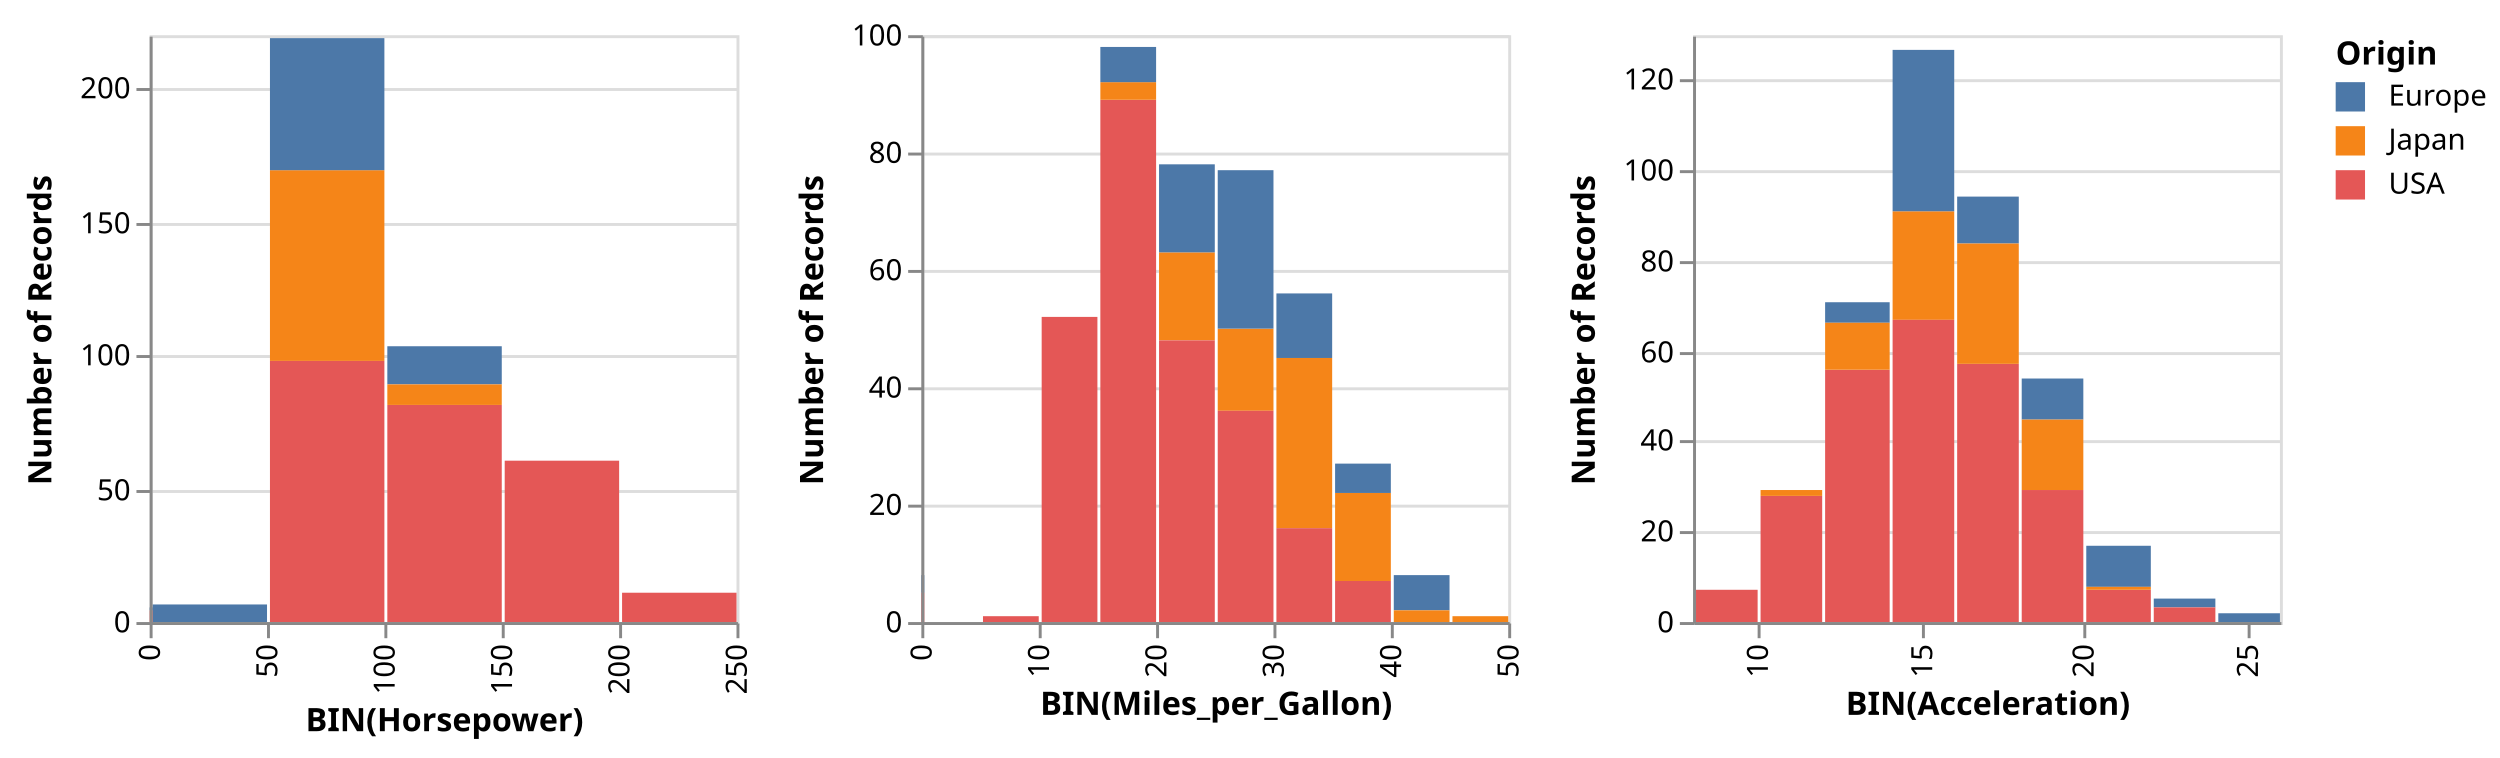
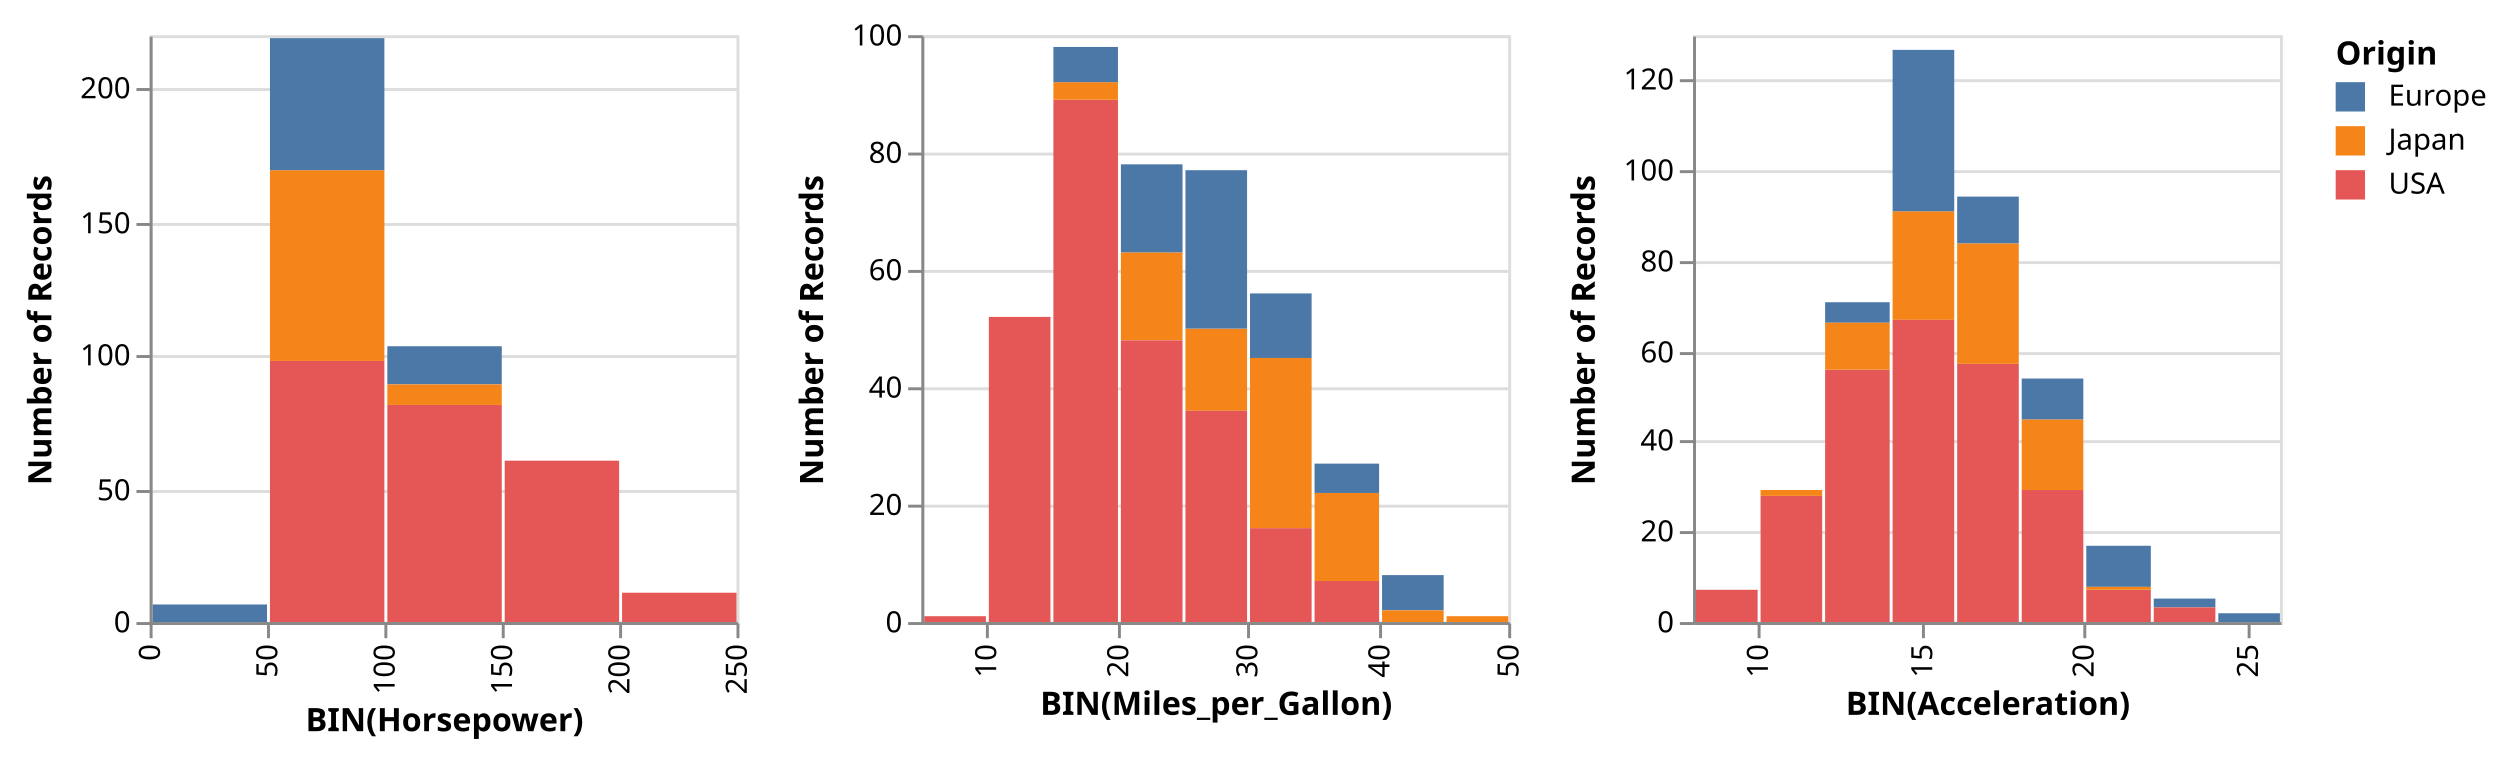
<svg xmlns="http://www.w3.org/2000/svg" class="marks" width="852" height="258" viewBox="0 0 852 258" version="1.1">
  <g transform="translate(51,12)">
    <g class="mark-group role-frame root">
      <g transform="translate(0,0)">
        <path class="background" d="M0,0h200v200h-200Z" style="fill: none;" />
        <g>
          <g class="mark-group role-scope child_Horsepower_group">
            <g transform="translate(0,0)">
              <path class="background" d="M0.5,0.5h200v200h-200Z" style="fill: transparent; stroke: #ddd;" />
              <g>
                <g class="mark-group role-axis">
                  <g transform="translate(0.5,0.5)">
                    <path class="background" d="M0,0h0v0h0Z" style="pointer-events: none; fill: none;" />
                    <g>
                      <g class="mark-rule role-axis-grid" style="pointer-events: none;">
                        <line transform="translate(0,200)" x2="200" y2="0" style="fill: none; stroke: #ddd; stroke-width: 1; stroke-dasharray: ; opacity: 1;" />
                        <line transform="translate(0,155)" x2="200" y2="0" style="fill: none; stroke: #ddd; stroke-width: 1; stroke-dasharray: ; opacity: 1;" />
                        <line transform="translate(0,109)" x2="200" y2="0" style="fill: none; stroke: #ddd; stroke-width: 1; stroke-dasharray: ; opacity: 1;" />
                        <line transform="translate(0,64)" x2="200" y2="0" style="fill: none; stroke: #ddd; stroke-width: 1; stroke-dasharray: ; opacity: 1;" />
                        <line transform="translate(0,18)" x2="200" y2="0" style="fill: none; stroke: #ddd; stroke-width: 1; stroke-dasharray: ; opacity: 1;" />
                      </g>
                    </g>
                  </g>
                </g>
                <g class="mark-rect role-mark child_Horsepower_marks">
                  <path d="M81,126h39v74h-39Z" style="fill: #e45756;" />
                  <path d="M121,145h39v55h-39Z" style="fill: #e45756;" />
                  <path d="M161,190h39v10h-39Z" style="fill: #e45756;" />
                  <path d="M81,106h39v13h-39Z" style="fill: #4c78a8;" />
                  <path d="M41,46h39v65h-39Z" style="fill: #f58518;" />
                  <path d="M41,111h39v89h-39Z" style="fill: #e45756;" />
                  <path d="M1,194h39v6h-39Z" style="fill: #4c78a8;" />
                  <path d="M41,1h39v45h-39Z" style="fill: #4c78a8;" />
-                   <path d="M0,196h1v4h-1Z" style="fill: #e45756;" />
                  <path d="M81,119h39v7h-39Z" style="fill: #f58518;" />
-                   <path d="M0,195h1v1h-1Z" style="fill: #4c78a8;" />
                </g>
                <g class="mark-group role-axis">
                  <g transform="translate(0.5,200.5)">
                    <path class="background" d="M0,0h0v0h0Z" style="pointer-events: none; fill: none;" />
                    <g>
                      <g class="mark-rule role-axis-tick" style="pointer-events: none;">
                        <line transform="translate(0,0)" x2="0" y2="5" style="fill: none; stroke: #888; stroke-width: 1; opacity: 1;" />
                        <line transform="translate(40,0)" x2="0" y2="5" style="fill: none; stroke: #888; stroke-width: 1; opacity: 1;" />
                        <line transform="translate(80,0)" x2="0" y2="5" style="fill: none; stroke: #888; stroke-width: 1; opacity: 1;" />
                        <line transform="translate(120,0)" x2="0" y2="5" style="fill: none; stroke: #888; stroke-width: 1; opacity: 1;" />
                        <line transform="translate(160,0)" x2="0" y2="5" style="fill: none; stroke: #888; stroke-width: 1; opacity: 1;" />
                        <line transform="translate(200,0)" x2="0" y2="5" style="fill: none; stroke: #888; stroke-width: 1; opacity: 1;" />
                      </g>
                      <g class="mark-text role-axis-label" style="pointer-events: none;">
                        <text text-anchor="end" transform="translate(0,7) rotate(270) translate(0,3)" style="font: 10px sans-serif; fill: #000; opacity: 1;">0</text>
                        <text text-anchor="end" transform="translate(40,7) rotate(270) translate(0,3)" style="font: 10px sans-serif; fill: #000; opacity: 1;">50</text>
                        <text text-anchor="end" transform="translate(80,7) rotate(270) translate(0,3)" style="font: 10px sans-serif; fill: #000; opacity: 1;">100</text>
                        <text text-anchor="end" transform="translate(120,7) rotate(270) translate(0,3)" style="font: 10px sans-serif; fill: #000; opacity: 1;">150</text>
                        <text text-anchor="end" transform="translate(160,7) rotate(270) translate(0,3)" style="font: 10px sans-serif; fill: #000; opacity: 1;">200</text>
                        <text text-anchor="end" transform="translate(200,7) rotate(270) translate(0,3)" style="font: 10px sans-serif; fill: #000; opacity: 1;">250</text>
                      </g>
                      <g class="mark-rule role-axis-domain" style="pointer-events: none;">
                        <line transform="translate(0,0)" x2="200" y2="0" style="fill: none; stroke: #888; stroke-width: 1; opacity: 1;" />
                      </g>
                      <g class="mark-text role-axis-title" style="pointer-events: none;">
                        <text text-anchor="middle" transform="translate(100,36.68457)" style="font: bold 11px sans-serif; fill: #000; opacity: 1;">BIN(Horsepower)</text>
                      </g>
                    </g>
                  </g>
                </g>
                <g class="mark-group role-axis">
                  <g transform="translate(0.5,0.5)">
                    <path class="background" d="M0,0h0v0h0Z" style="pointer-events: none; fill: none;" />
                    <g>
                      <g class="mark-rule role-axis-tick" style="pointer-events: none;">
                        <line transform="translate(0,200)" x2="-5" y2="0" style="fill: none; stroke: #888; stroke-width: 1; opacity: 1;" />
                        <line transform="translate(0,155)" x2="-5" y2="0" style="fill: none; stroke: #888; stroke-width: 1; opacity: 1;" />
                        <line transform="translate(0,109)" x2="-5" y2="0" style="fill: none; stroke: #888; stroke-width: 1; opacity: 1;" />
                        <line transform="translate(0,64)" x2="-5" y2="0" style="fill: none; stroke: #888; stroke-width: 1; opacity: 1;" />
                        <line transform="translate(0,18)" x2="-5" y2="0" style="fill: none; stroke: #888; stroke-width: 1; opacity: 1;" />
                      </g>
                      <g class="mark-text role-axis-label" style="pointer-events: none;">
                        <text text-anchor="end" transform="translate(-7,203)" style="font: 10px sans-serif; fill: #000; opacity: 1;">0</text>
                        <text text-anchor="end" transform="translate(-7,158)" style="font: 10px sans-serif; fill: #000; opacity: 1;">50</text>
                        <text text-anchor="end" transform="translate(-7,112)" style="font: 10px sans-serif; fill: #000; opacity: 1;">100</text>
                        <text text-anchor="end" transform="translate(-7,67)" style="font: 10px sans-serif; fill: #000; opacity: 1;">150</text>
                        <text text-anchor="end" transform="translate(-7,21)" style="font: 10px sans-serif; fill: #000; opacity: 1;">200</text>
                      </g>
                      <g class="mark-rule role-axis-domain" style="pointer-events: none;">
                        <line transform="translate(0,200)" x2="0" y2="-200" style="fill: none; stroke: #888; stroke-width: 1; opacity: 1;" />
                      </g>
                      <g class="mark-text role-axis-title" style="pointer-events: none;">
                        <text text-anchor="middle" transform="translate(-32,100) rotate(-90) translate(0,-2)" style="font: bold 11px sans-serif; fill: #000; opacity: 1;">Number of Records</text>
                      </g>
                    </g>
                  </g>
                </g>
              </g>
            </g>
          </g>
          <g class="mark-group role-scope child_Miles_per_Gallon_group">
            <g transform="translate(263,0)">
              <path class="background" d="M0.5,0.5h200v200h-200Z" style="fill: transparent; stroke: #ddd;" />
              <g>
                <g class="mark-group role-axis">
                  <g transform="translate(0.5,0.5)">
                    <path class="background" d="M0,0h0v0h0Z" style="pointer-events: none; fill: none;" />
                    <g>
                      <g class="mark-rule role-axis-grid" style="pointer-events: none;">
                        <line transform="translate(0,200)" x2="200" y2="0" style="fill: none; stroke: #ddd; stroke-width: 1; stroke-dasharray: ; opacity: 1;" />
                        <line transform="translate(0,160)" x2="200" y2="0" style="fill: none; stroke: #ddd; stroke-width: 1; stroke-dasharray: ; opacity: 1;" />
                        <line transform="translate(0,120)" x2="200" y2="0" style="fill: none; stroke: #ddd; stroke-width: 1; stroke-dasharray: ; opacity: 1;" />
                        <line transform="translate(0,80)" x2="200" y2="0" style="fill: none; stroke: #ddd; stroke-width: 1; stroke-dasharray: ; opacity: 1;" />
                        <line transform="translate(0,40)" x2="200" y2="0" style="fill: none; stroke: #ddd; stroke-width: 1; stroke-dasharray: ; opacity: 1;" />
                        <line transform="translate(0,0)" x2="200" y2="0" style="fill: none; stroke: #ddd; stroke-width: 1; stroke-dasharray: ; opacity: 1;" />
                      </g>
                    </g>
                  </g>
                </g>
                <g class="mark-rect role-mark child_Miles_per_Gallon_marks">
-                   <path d="M61,22h19v178h-19Z" style="fill: #e45756;" />
-                   <path d="M41,96h19v104h-19Z" style="fill: #e45756;" />
-                   <path d="M0,184h1v6h-1Z" style="fill: #4c78a8;" />
-                   <path d="M0,190h1v10h-1Z" style="fill: #e45756;" />
-                   <path d="M81,74h19v30h-19Z" style="fill: #f58518;" />
-                   <path d="M81,104h19v96h-19Z" style="fill: #e45756;" />
-                   <path d="M101,100h19v28h-19Z" style="fill: #f58518;" />
-                   <path d="M101,46h19v54h-19Z" style="fill: #4c78a8;" />
-                   <path d="M81,44h19v30h-19Z" style="fill: #4c78a8;" />
-                   <path d="M21,198h19v2h-19Z" style="fill: #e45756;" />
-                   <path d="M101,128h19v72h-19Z" style="fill: #e45756;" />
-                   <path d="M121,88h19v22h-19Z" style="fill: #4c78a8;" />
-                   <path d="M121,110h19v58h-19Z" style="fill: #f58518;" />
-                   <path d="M141,156h19v30h-19Z" style="fill: #f58518;" />
-                   <path d="M61,16h19v6h-19Z" style="fill: #f58518;" />
-                   <path d="M61,4h19v12h-19Z" style="fill: #4c78a8;" />
-                   <path d="M121,168h19v32h-19Z" style="fill: #e45756;" />
-                   <path d="M141,146h19v10h-19Z" style="fill: #4c78a8;" />
-                   <path d="M161,184h19v12h-19Z" style="fill: #4c78a8;" />
-                   <path d="M141,186h19v14h-19Z" style="fill: #e45756;" />
-                   <path d="M181,198h19v2h-19Z" style="fill: #f58518;" />
-                   <path d="M161,196h19v4h-19Z" style="fill: #f58518;" />
+                   <path d="M45,22h22v178h-22Z" style="fill: #e45756;" />
+                   <path d="M23,96h21v104h-21Z" style="fill: #e45756;" />
+                   <path d="M68,74h21v30h-21Z" style="fill: #f58518;" />
+                   <path d="M68,104h21v96h-21Z" style="fill: #e45756;" />
+                   <path d="M90,100h21v28h-21Z" style="fill: #f58518;" />
+                   <path d="M90,46h21v54h-21Z" style="fill: #4c78a8;" />
+                   <path d="M68,44h21v30h-21Z" style="fill: #4c78a8;" />
+                   <path d="M1,198h21v2h-21Z" style="fill: #e45756;" />
+                   <path d="M90,128h21v72h-21Z" style="fill: #e45756;" />
+                   <path d="M112,88h21v22h-21Z" style="fill: #4c78a8;" />
+                   <path d="M112,110h21v58h-21Z" style="fill: #f58518;" />
+                   <path d="M134,156h22v30h-22Z" style="fill: #f58518;" />
+                   <path d="M45,16h22v6h-22Z" style="fill: #f58518;" />
+                   <path d="M45,4h22v12h-22Z" style="fill: #4c78a8;" />
+                   <path d="M112,168h21v32h-21Z" style="fill: #e45756;" />
+                   <path d="M134,146h22v10h-22Z" style="fill: #4c78a8;" />
+                   <path d="M157,184h21v12h-21Z" style="fill: #4c78a8;" />
+                   <path d="M134,186h22v14h-22Z" style="fill: #e45756;" />
+                   <path d="M179,198h21v2h-21Z" style="fill: #f58518;" />
+                   <path d="M157,196h21v4h-21Z" style="fill: #f58518;" />
                </g>
                <g class="mark-group role-axis">
                  <g transform="translate(0.5,200.5)">
                    <path class="background" d="M0,0h0v0h0Z" style="pointer-events: none; fill: none;" />
                    <g>
                      <g class="mark-rule role-axis-tick" style="pointer-events: none;">
-                         <line transform="translate(0,0)" x2="0" y2="5" style="fill: none; stroke: #888; stroke-width: 1; opacity: 1;" />
-                         <line transform="translate(40,0)" x2="0" y2="5" style="fill: none; stroke: #888; stroke-width: 1; opacity: 1;" />
-                         <line transform="translate(80,0)" x2="0" y2="5" style="fill: none; stroke: #888; stroke-width: 1; opacity: 1;" />
-                         <line transform="translate(120,0)" x2="0" y2="5" style="fill: none; stroke: #888; stroke-width: 1; opacity: 1;" />
-                         <line transform="translate(160,0)" x2="0" y2="5" style="fill: none; stroke: #888; stroke-width: 1; opacity: 1;" />
+                         <line transform="translate(22,0)" x2="0" y2="5" style="fill: none; stroke: #888; stroke-width: 1; opacity: 1;" />
+                         <line transform="translate(67,0)" x2="0" y2="5" style="fill: none; stroke: #888; stroke-width: 1; opacity: 1;" />
+                         <line transform="translate(111,0)" x2="0" y2="5" style="fill: none; stroke: #888; stroke-width: 1; opacity: 1;" />
+                         <line transform="translate(156,0)" x2="0" y2="5" style="fill: none; stroke: #888; stroke-width: 1; opacity: 1;" />
                        <line transform="translate(200,0)" x2="0" y2="5" style="fill: none; stroke: #888; stroke-width: 1; opacity: 1;" />
                      </g>
                      <g class="mark-text role-axis-label" style="pointer-events: none;">
-                         <text text-anchor="end" transform="translate(0,7) rotate(270) translate(0,3)" style="font: 10px sans-serif; fill: #000; opacity: 1;">0</text>
-                         <text text-anchor="end" transform="translate(40,7) rotate(270) translate(0,3)" style="font: 10px sans-serif; fill: #000; opacity: 1;">10</text>
-                         <text text-anchor="end" transform="translate(80,7) rotate(270) translate(0,3)" style="font: 10px sans-serif; fill: #000; opacity: 1;">20</text>
-                         <text text-anchor="end" transform="translate(120,7) rotate(270) translate(0,3)" style="font: 10px sans-serif; fill: #000; opacity: 1;">30</text>
-                         <text text-anchor="end" transform="translate(160,7) rotate(270) translate(0,3)" style="font: 10px sans-serif; fill: #000; opacity: 1;">40</text>
+                         <text text-anchor="end" transform="translate(22,7) rotate(270) translate(0,3)" style="font: 10px sans-serif; fill: #000; opacity: 1;">10</text>
+                         <text text-anchor="end" transform="translate(67,7) rotate(270) translate(0,3)" style="font: 10px sans-serif; fill: #000; opacity: 1;">20</text>
+                         <text text-anchor="end" transform="translate(111,7) rotate(270) translate(0,3)" style="font: 10px sans-serif; fill: #000; opacity: 1;">30</text>
+                         <text text-anchor="end" transform="translate(156,7) rotate(270) translate(0,3)" style="font: 10px sans-serif; fill: #000; opacity: 1;">40</text>
                        <text text-anchor="end" transform="translate(200,7) rotate(270) translate(0,3)" style="font: 10px sans-serif; fill: #000; opacity: 1;">50</text>
                      </g>
                      <g class="mark-rule role-axis-domain" style="pointer-events: none;">
                        <line transform="translate(0,0)" x2="200" y2="0" style="fill: none; stroke: #888; stroke-width: 1; opacity: 1;" />
                      </g>
                      <g class="mark-text role-axis-title" style="pointer-events: none;">
                        <text text-anchor="middle" transform="translate(100,31.12305)" style="font: bold 11px sans-serif; fill: #000; opacity: 1;">BIN(Miles_per_Gallon)</text>
                      </g>
                    </g>
                  </g>
                </g>
                <g class="mark-group role-axis">
                  <g transform="translate(0.5,0.5)">
                    <path class="background" d="M0,0h0v0h0Z" style="pointer-events: none; fill: none;" />
                    <g>
                      <g class="mark-rule role-axis-tick" style="pointer-events: none;">
                        <line transform="translate(0,200)" x2="-5" y2="0" style="fill: none; stroke: #888; stroke-width: 1; opacity: 1;" />
                        <line transform="translate(0,160)" x2="-5" y2="0" style="fill: none; stroke: #888; stroke-width: 1; opacity: 1;" />
                        <line transform="translate(0,120)" x2="-5" y2="0" style="fill: none; stroke: #888; stroke-width: 1; opacity: 1;" />
                        <line transform="translate(0,80)" x2="-5" y2="0" style="fill: none; stroke: #888; stroke-width: 1; opacity: 1;" />
                        <line transform="translate(0,40)" x2="-5" y2="0" style="fill: none; stroke: #888; stroke-width: 1; opacity: 1;" />
                        <line transform="translate(0,0)" x2="-5" y2="0" style="fill: none; stroke: #888; stroke-width: 1; opacity: 1;" />
                      </g>
                      <g class="mark-text role-axis-label" style="pointer-events: none;">
                        <text text-anchor="end" transform="translate(-7,203)" style="font: 10px sans-serif; fill: #000; opacity: 1;">0</text>
                        <text text-anchor="end" transform="translate(-7,163)" style="font: 10px sans-serif; fill: #000; opacity: 1;">20</text>
                        <text text-anchor="end" transform="translate(-7,123)" style="font: 10px sans-serif; fill: #000; opacity: 1;">40</text>
                        <text text-anchor="end" transform="translate(-7,83)" style="font: 10px sans-serif; fill: #000; opacity: 1;">60</text>
                        <text text-anchor="end" transform="translate(-7,43)" style="font: 10px sans-serif; fill: #000; opacity: 1;">80</text>
                        <text text-anchor="end" transform="translate(-7,3)" style="font: 10px sans-serif; fill: #000; opacity: 1;">100</text>
                      </g>
                      <g class="mark-rule role-axis-domain" style="pointer-events: none;">
                        <line transform="translate(0,200)" x2="0" y2="-200" style="fill: none; stroke: #888; stroke-width: 1; opacity: 1;" />
                      </g>
                      <g class="mark-text role-axis-title" style="pointer-events: none;">
                        <text text-anchor="middle" transform="translate(-32,100) rotate(-90) translate(0,-2)" style="font: bold 11px sans-serif; fill: #000; opacity: 1;">Number of Records</text>
                      </g>
                    </g>
                  </g>
                </g>
              </g>
            </g>
          </g>
          <g class="mark-group role-scope child_Acceleration_group">
            <g transform="translate(526,0)">
              <path class="background" d="M0.5,0.5h200v200h-200Z" style="fill: transparent; stroke: #ddd;" />
              <g>
                <g class="mark-group role-axis">
                  <g transform="translate(0.5,0.5)">
                    <path class="background" d="M0,0h0v0h0Z" style="pointer-events: none; fill: none;" />
                    <g>
                      <g class="mark-rule role-axis-grid" style="pointer-events: none;">
                        <line transform="translate(0,200)" x2="200" y2="0" style="fill: none; stroke: #ddd; stroke-width: 1; stroke-dasharray: ; opacity: 1;" />
                        <line transform="translate(0,169)" x2="200" y2="0" style="fill: none; stroke: #ddd; stroke-width: 1; stroke-dasharray: ; opacity: 1;" />
                        <line transform="translate(0,138)" x2="200" y2="0" style="fill: none; stroke: #ddd; stroke-width: 1; stroke-dasharray: ; opacity: 1;" />
                        <line transform="translate(0,108)" x2="200" y2="0" style="fill: none; stroke: #ddd; stroke-width: 1; stroke-dasharray: ; opacity: 1;" />
                        <line transform="translate(0,77)" x2="200" y2="0" style="fill: none; stroke: #ddd; stroke-width: 1; stroke-dasharray: ; opacity: 1;" />
                        <line transform="translate(0,46)" x2="200" y2="0" style="fill: none; stroke: #ddd; stroke-width: 1; stroke-dasharray: ; opacity: 1;" />
                        <line transform="translate(0,15)" x2="200" y2="0" style="fill: none; stroke: #ddd; stroke-width: 1; stroke-dasharray: ; opacity: 1;" />
                      </g>
                    </g>
                  </g>
                </g>
                <g class="mark-rect role-mark child_Acceleration_marks">
                  <path d="M45,114h22v86h-22Z" style="fill: #e45756;" />
                  <path d="M23,157h21v43h-21Z" style="fill: #e45756;" />
                  <path d="M1,189h21v11h-21Z" style="fill: #e45756;" />
                  <path d="M90,55h21v16h-21Z" style="fill: #4c78a8;" />
                  <path d="M68,60h21v37h-21Z" style="fill: #f58518;" />
                  <path d="M68,97h21v103h-21Z" style="fill: #e45756;" />
                  <path d="M90,112h21v88h-21Z" style="fill: #e45756;" />
                  <path d="M134,174h22v14h-22Z" style="fill: #4c78a8;" />
                  <path d="M68,5h21v55h-21Z" style="fill: #4c78a8;" />
                  <path d="M45,91h22v7h-22Z" style="fill: #4c78a8;" />
                  <path d="M112,155h21v45h-21Z" style="fill: #e45756;" />
                  <path d="M112,117h21v14h-21Z" style="fill: #4c78a8;" />
                  <path d="M112,131h21v24h-21Z" style="fill: #f58518;" />
                  <path d="M134,189h22v11h-22Z" style="fill: #e45756;" />
                  <path d="M157,192h21v3h-21Z" style="fill: #4c78a8;" />
                  <path d="M45,98h22v16h-22Z" style="fill: #f58518;" />
                  <path d="M90,71h21v41h-21Z" style="fill: #f58518;" />
                  <path d="M134,188h22v1h-22Z" style="fill: #f58518;" />
                  <path d="M157,195h21v5h-21Z" style="fill: #e45756;" />
                  <path d="M179,197h21v3h-21Z" style="fill: #4c78a8;" />
                  <path d="M23,155h21v2h-21Z" style="fill: #f58518;" />
                </g>
                <g class="mark-group role-axis">
                  <g transform="translate(0.5,200.5)">
                    <path class="background" d="M0,0h0v0h0Z" style="pointer-events: none; fill: none;" />
                    <g>
                      <g class="mark-rule role-axis-tick" style="pointer-events: none;">
                        <line transform="translate(22,0)" x2="0" y2="5" style="fill: none; stroke: #888; stroke-width: 1; opacity: 1;" />
                        <line transform="translate(78,0)" x2="0" y2="5" style="fill: none; stroke: #888; stroke-width: 1; opacity: 1;" />
                        <line transform="translate(133,0)" x2="0" y2="5" style="fill: none; stroke: #888; stroke-width: 1; opacity: 1;" />
                        <line transform="translate(189,0)" x2="0" y2="5" style="fill: none; stroke: #888; stroke-width: 1; opacity: 1;" />
                      </g>
                      <g class="mark-text role-axis-label" style="pointer-events: none;">
                        <text text-anchor="end" transform="translate(22,7) rotate(270) translate(0,3)" style="font: 10px sans-serif; fill: #000; opacity: 1;">10</text>
                        <text text-anchor="end" transform="translate(78,7) rotate(270) translate(0,3)" style="font: 10px sans-serif; fill: #000; opacity: 1;">15</text>
                        <text text-anchor="end" transform="translate(133,7) rotate(270) translate(0,3)" style="font: 10px sans-serif; fill: #000; opacity: 1;">20</text>
                        <text text-anchor="end" transform="translate(189,7) rotate(270) translate(0,3)" style="font: 10px sans-serif; fill: #000; opacity: 1;">25</text>
                      </g>
                      <g class="mark-rule role-axis-domain" style="pointer-events: none;">
                        <line transform="translate(0,0)" x2="200" y2="0" style="fill: none; stroke: #888; stroke-width: 1; opacity: 1;" />
                      </g>
                      <g class="mark-text role-axis-title" style="pointer-events: none;">
                        <text text-anchor="middle" transform="translate(100,31.12305)" style="font: bold 11px sans-serif; fill: #000; opacity: 1;">BIN(Acceleration)</text>
                      </g>
                    </g>
                  </g>
                </g>
                <g class="mark-group role-axis">
                  <g transform="translate(0.5,0.5)">
                    <path class="background" d="M0,0h0v0h0Z" style="pointer-events: none; fill: none;" />
                    <g>
                      <g class="mark-rule role-axis-tick" style="pointer-events: none;">
                        <line transform="translate(0,200)" x2="-5" y2="0" style="fill: none; stroke: #888; stroke-width: 1; opacity: 1;" />
                        <line transform="translate(0,169)" x2="-5" y2="0" style="fill: none; stroke: #888; stroke-width: 1; opacity: 1;" />
                        <line transform="translate(0,138)" x2="-5" y2="0" style="fill: none; stroke: #888; stroke-width: 1; opacity: 1;" />
                        <line transform="translate(0,108)" x2="-5" y2="0" style="fill: none; stroke: #888; stroke-width: 1; opacity: 1;" />
                        <line transform="translate(0,77)" x2="-5" y2="0" style="fill: none; stroke: #888; stroke-width: 1; opacity: 1;" />
                        <line transform="translate(0,46)" x2="-5" y2="0" style="fill: none; stroke: #888; stroke-width: 1; opacity: 1;" />
                        <line transform="translate(0,15)" x2="-5" y2="0" style="fill: none; stroke: #888; stroke-width: 1; opacity: 1;" />
                      </g>
                      <g class="mark-text role-axis-label" style="pointer-events: none;">
                        <text text-anchor="end" transform="translate(-7,203)" style="font: 10px sans-serif; fill: #000; opacity: 1;">0</text>
                        <text text-anchor="end" transform="translate(-7,172)" style="font: 10px sans-serif; fill: #000; opacity: 1;">20</text>
                        <text text-anchor="end" transform="translate(-7,141)" style="font: 10px sans-serif; fill: #000; opacity: 1;">40</text>
                        <text text-anchor="end" transform="translate(-7,111)" style="font: 10px sans-serif; fill: #000; opacity: 1;">60</text>
                        <text text-anchor="end" transform="translate(-7,80)" style="font: 10px sans-serif; fill: #000; opacity: 1;">80</text>
                        <text text-anchor="end" transform="translate(-7,49)" style="font: 10px sans-serif; fill: #000; opacity: 1;">100</text>
                        <text text-anchor="end" transform="translate(-7,18)" style="font: 10px sans-serif; fill: #000; opacity: 1;">120</text>
                      </g>
                      <g class="mark-rule role-axis-domain" style="pointer-events: none;">
                        <line transform="translate(0,200)" x2="0" y2="-200" style="fill: none; stroke: #888; stroke-width: 1; opacity: 1;" />
                      </g>
                      <g class="mark-text role-axis-title" style="pointer-events: none;">
                        <text text-anchor="middle" transform="translate(-32,100) rotate(-90) translate(0,-2)" style="font: bold 11px sans-serif; fill: #000; opacity: 1;">Number of Records</text>
                      </g>
                    </g>
                  </g>
                </g>
              </g>
            </g>
          </g>
          <g class="mark-group role-legend">
            <g transform="translate(745,0)">
              <path class="background" d="M0,0h51v56h-51Z" style="pointer-events: none; fill: none;" />
              <g>
                <g class="mark-group role-legend-entry">
                  <g transform="translate(0,16)">
                    <path class="background" d="M0,0h0v0h0Z" style="pointer-events: none; fill: none;" />
                    <g>
                      <g class="mark-symbol role-legend-symbol" style="pointer-events: none;">
                        <path transform="translate(5,5)" d="M-5,-5h10v10h-10Z" style="fill: #4c78a8; stroke-width: 1.5; opacity: 1;" />
                        <path transform="translate(5,20)" d="M-5,-5h10v10h-10Z" style="fill: #f58518; stroke-width: 1.5; opacity: 1;" />
                        <path transform="translate(5,35)" d="M-5,-5h10v10h-10Z" style="fill: #e45756; stroke-width: 1.5; opacity: 1;" />
                      </g>
                      <g class="mark-text role-legend-label" style="pointer-events: none;">
                        <text text-anchor="start" transform="translate(18,8)" style="font: 10px sans-serif; fill: #000; opacity: 1;">Europe</text>
                        <text text-anchor="start" transform="translate(18,23)" style="font: 10px sans-serif; fill: #000; opacity: 1;">Japan</text>
                        <text text-anchor="start" transform="translate(18,38)" style="font: 10px sans-serif; fill: #000; opacity: 1;">USA</text>
                      </g>
                    </g>
                  </g>
                </g>
                <g class="mark-text role-legend-title" style="pointer-events: none;">
                  <text text-anchor="start" transform="translate(0,10)" style="font: bold 11px sans-serif; fill: #000; opacity: 1;">Origin</text>
                </g>
              </g>
            </g>
          </g>
        </g>
      </g>
    </g>
  </g>
</svg>
